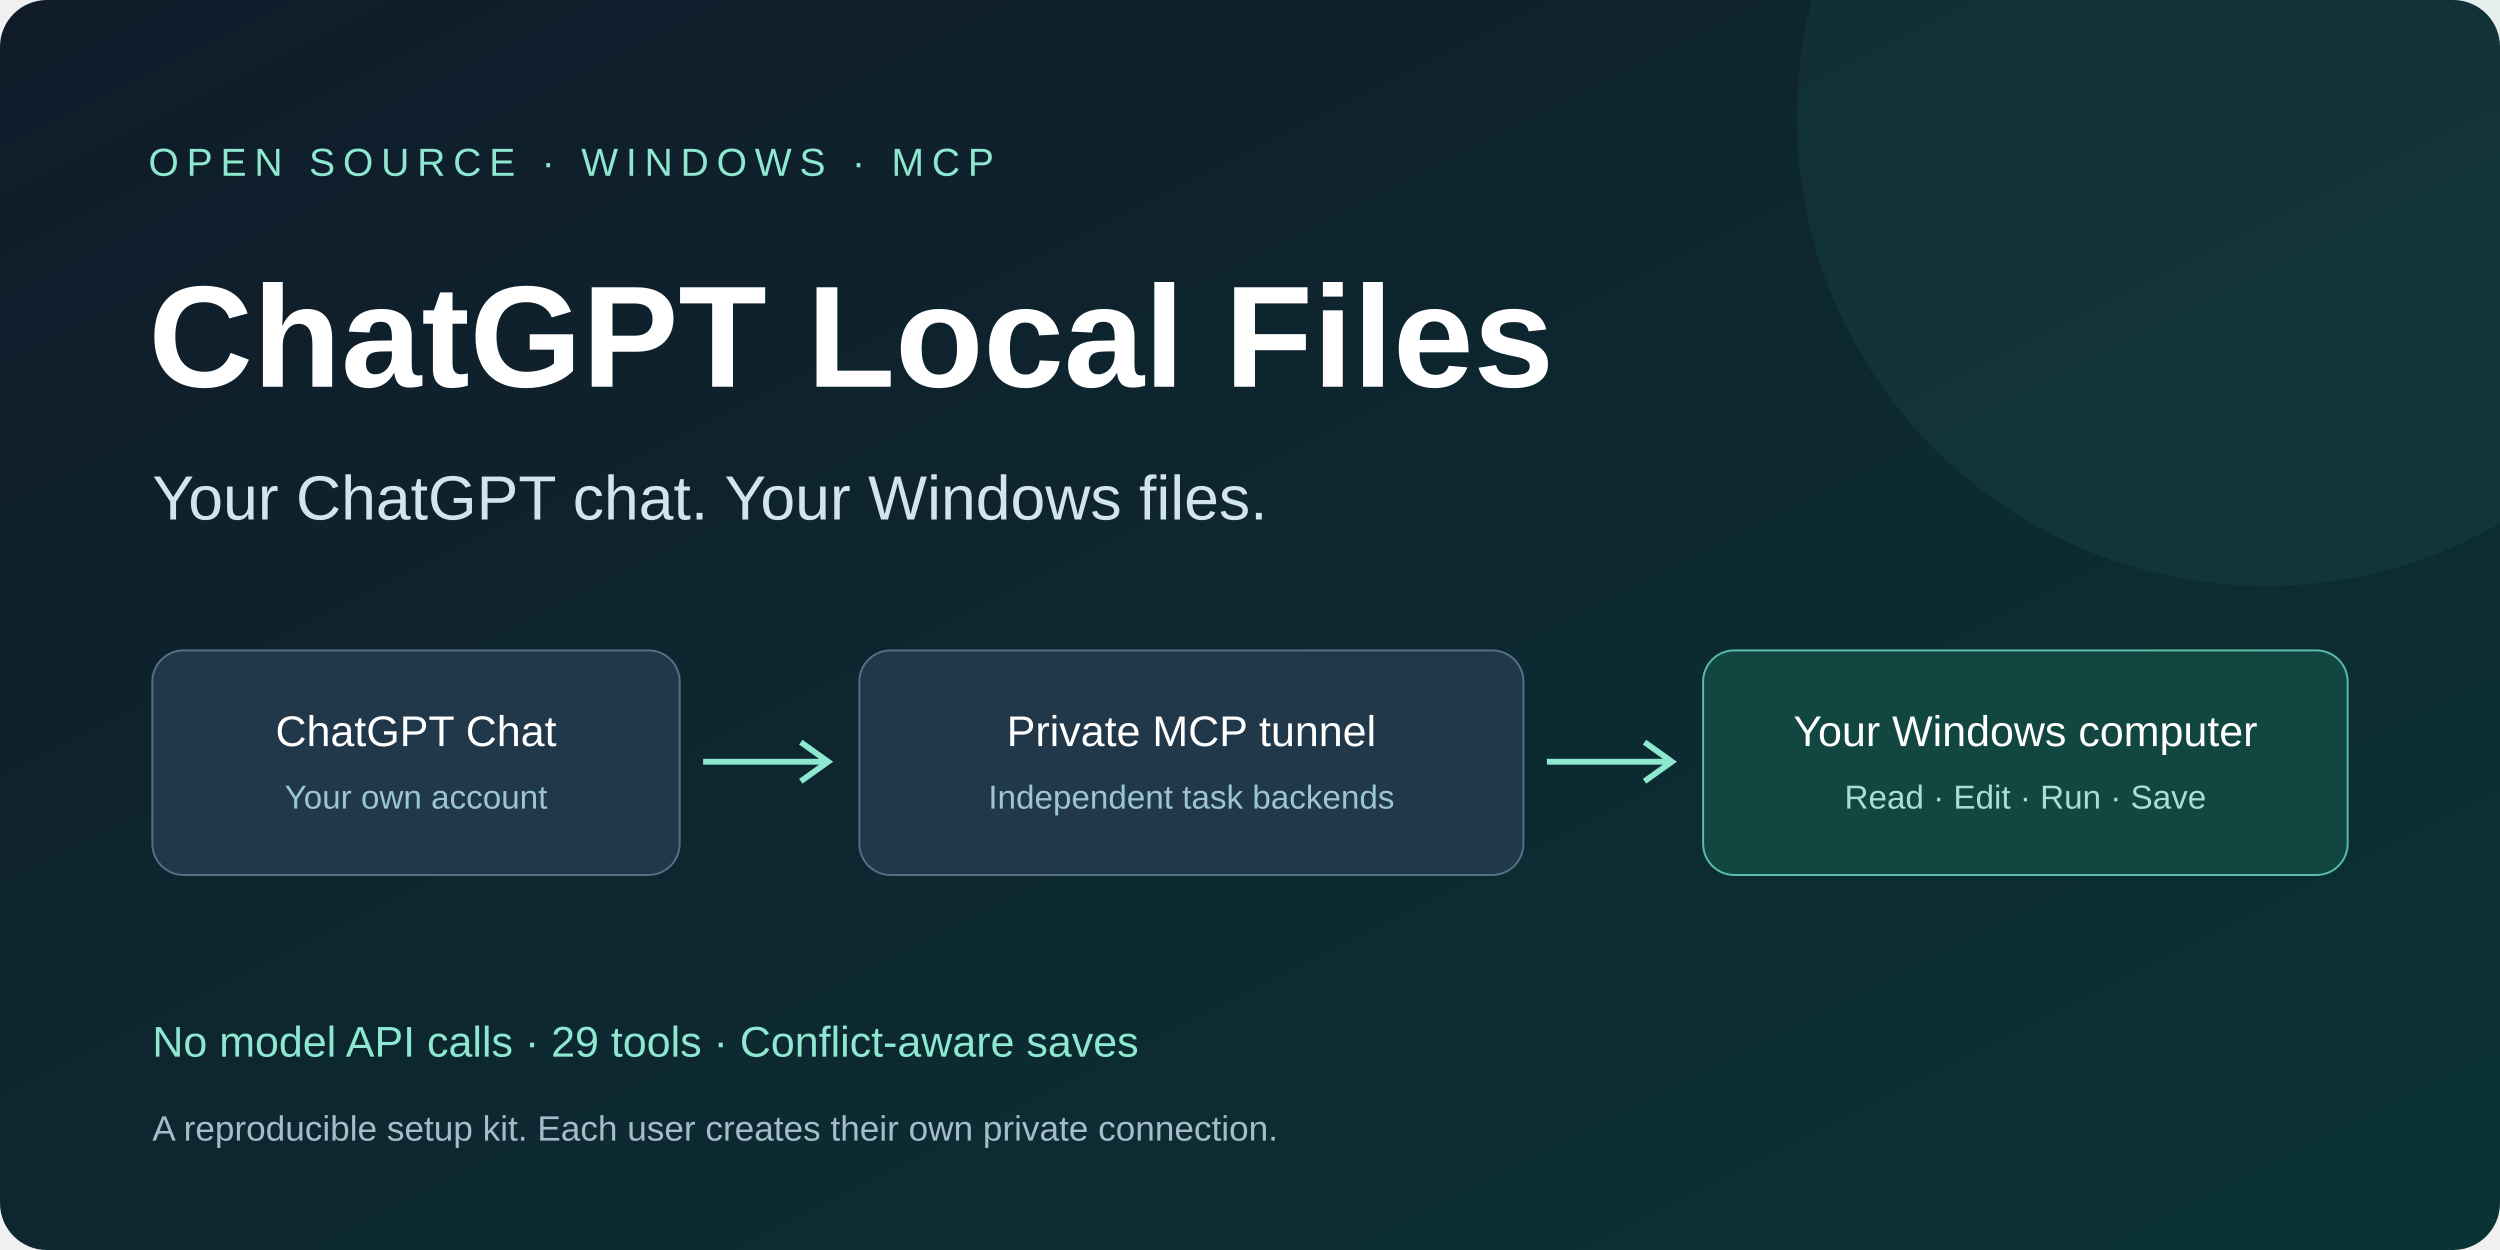
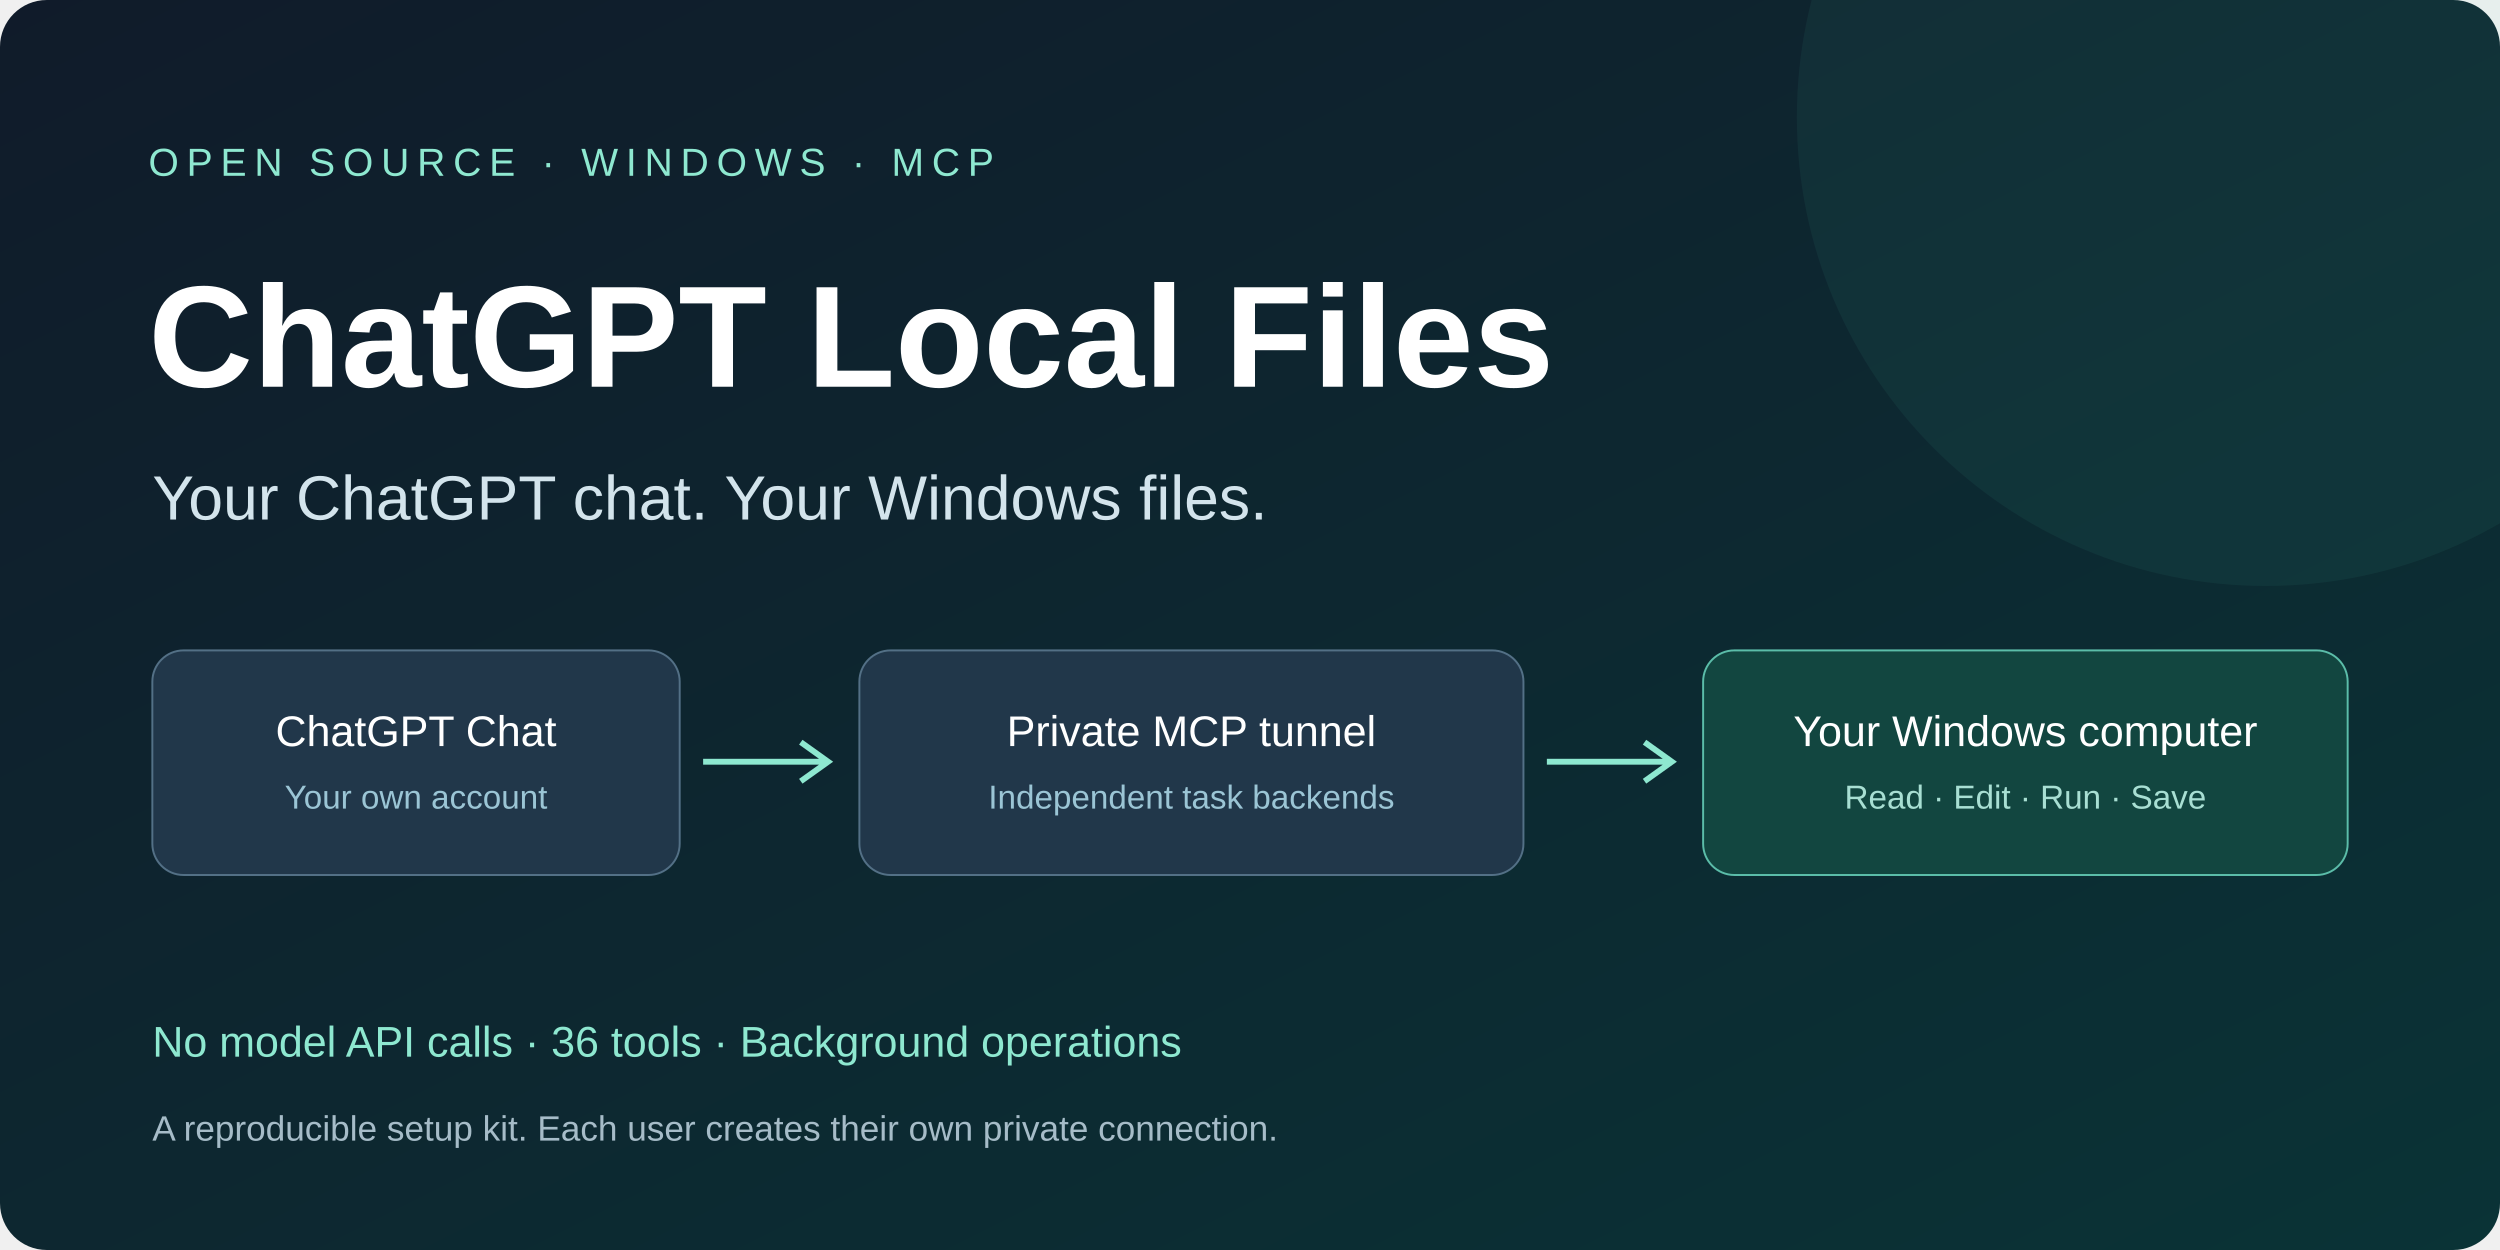
<svg xmlns="http://www.w3.org/2000/svg" viewBox="0 0 1280 640" role="img" aria-labelledby="title desc">
  <defs>
    <linearGradient id="bg" x2="1" y2="1">
      <stop stop-color="#101b2a" />
      <stop offset="1" stop-color="#0a3336" />
    </linearGradient>
  </defs>
  <rect width="1280" height="640" rx="24" fill="url(#bg)" />
  <circle cx="1160" cy="60" r="240" fill="#57ddbf" opacity=".06" />
  <g fill="#8ee8d0" font-family="Segoe UI,Arial,sans-serif">
    <text x="76" y="90" font-size="20" letter-spacing="4">OPEN SOURCE · WINDOWS · MCP</text>
  </g>
  <g fill="#fff" font-family="Segoe UI,Arial,sans-serif" font-weight="700">
    <text x="76" y="198" font-size="74">ChatGPT Local Files</text>
  </g>
  <g fill="#d3e4ec" font-family="Segoe UI,Arial,sans-serif">
    <text x="78" y="266" font-size="32">Your ChatGPT chat. Your Windows files.</text>
  </g>
  <g font-family="Segoe UI,Arial,sans-serif" font-size="22" text-anchor="middle">
    <rect x="78" y="333" width="270" height="115" rx="16" fill="#21374a" stroke="#537086" />
    <text x="213" y="382" fill="#fff">ChatGPT Chat</text>
    <text x="213" y="414" fill="#9bc5d5" font-size="17">Your own account</text>
    <path d="M360 390h64m-14-10 14 10-14 10" fill="none" stroke="#8ee8d0" stroke-width="3" />
    <rect x="440" y="333" width="340" height="115" rx="16" fill="#21374a" stroke="#537086" />
    <text x="610" y="382" fill="#fff">Private MCP tunnel</text>
    <text x="610" y="414" fill="#9bc5d5" font-size="17">Independent task backends</text>
    <path d="M792 390h64m-14-10 14 10-14 10" fill="none" stroke="#8ee8d0" stroke-width="3" />
    <rect x="872" y="333" width="330" height="115" rx="16" fill="#124640" stroke="#5bbda9" />
    <text x="1037" y="382" fill="#fff">Your Windows computer</text>
    <text x="1037" y="414" fill="#a8dfd3" font-size="17">Read · Edit · Run · Save</text>
  </g>
-   <text x="78" y="541" fill="#8ee8d0" font-size="22" font-family="Segoe UI,Arial,sans-serif">No model API calls · 29 tools · Conflict-aware saves</text>
+   <text x="78" y="541" fill="#8ee8d0" font-size="22" font-family="Segoe UI,Arial,sans-serif">No model API calls · 36 tools · Background operations</text>
  <text x="78" y="584" fill="#a6bcc8" font-size="18" font-family="Segoe UI,Arial,sans-serif">A reproducible setup kit. Each user creates their own private connection.</text>
</svg>
